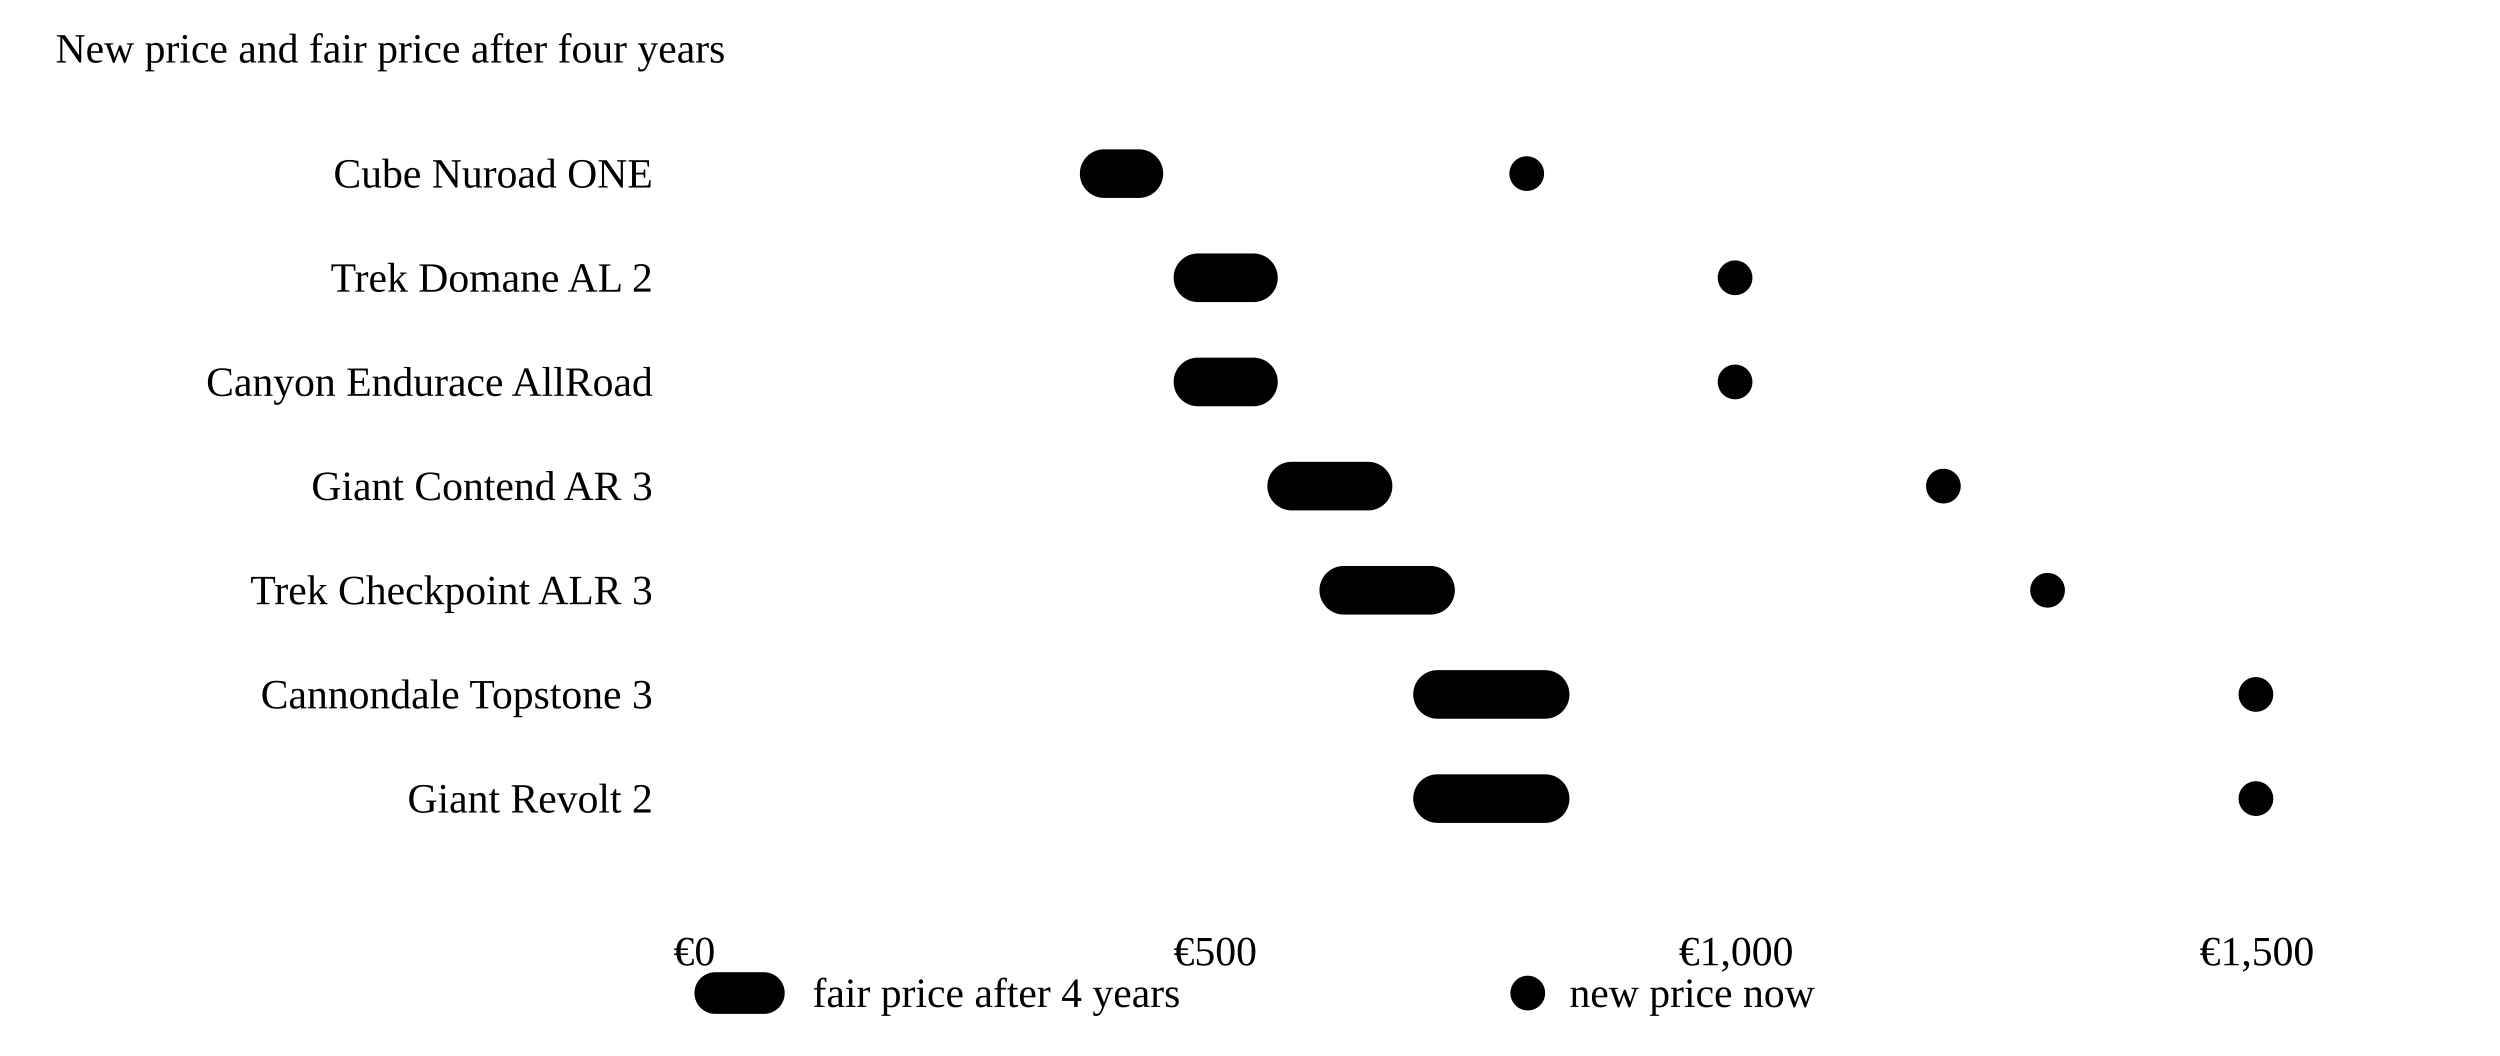
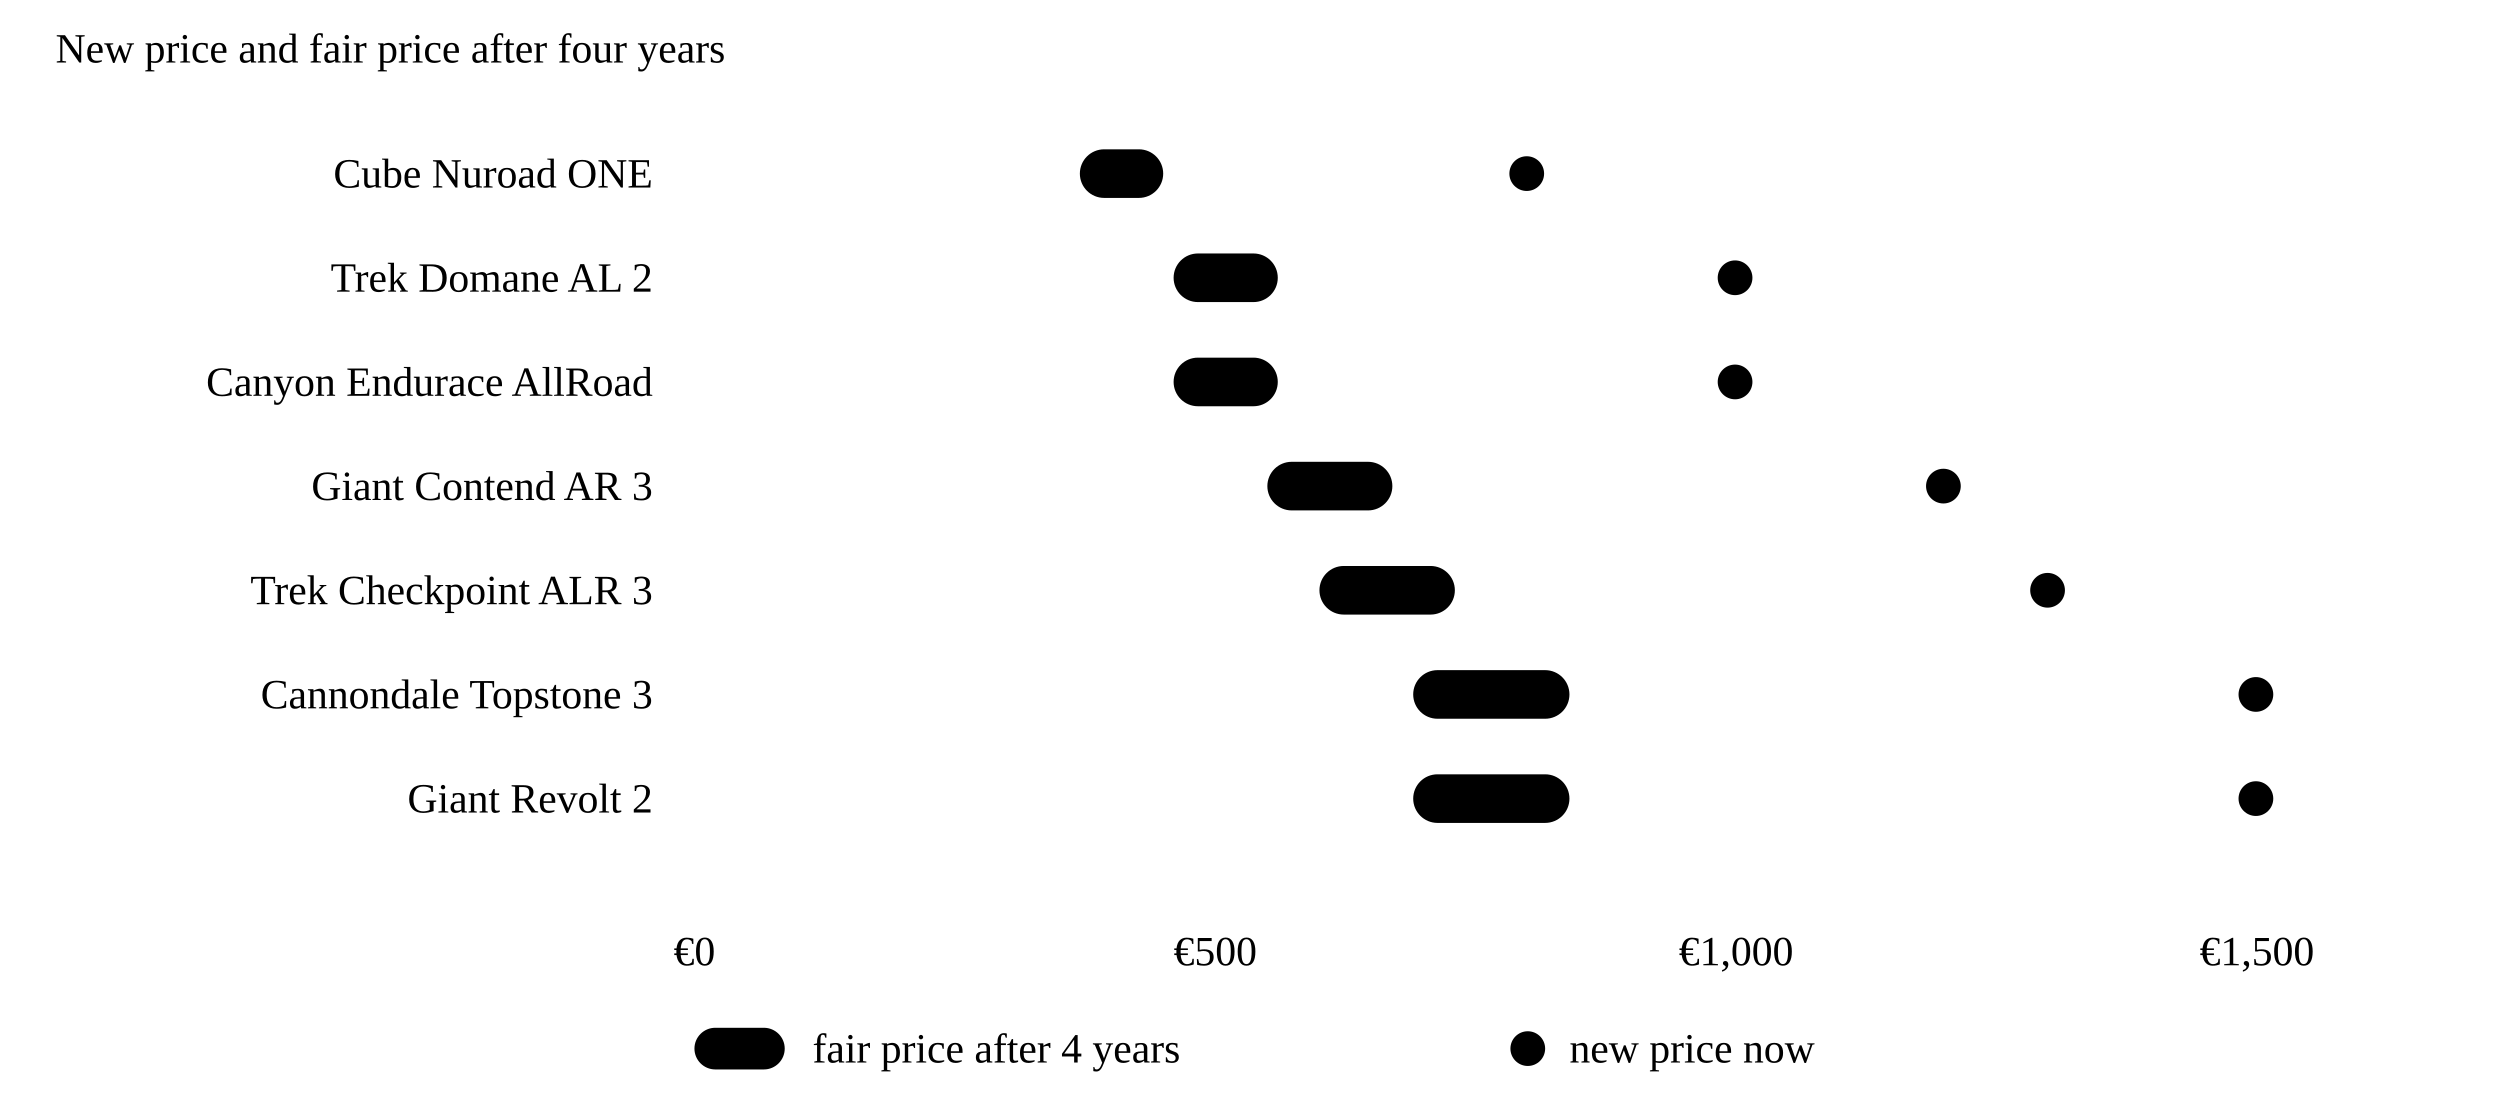
- <svg xmlns="http://www.w3.org/2000/svg" viewBox="0 0 720 304" role="img" aria-label="Winter bikes">
+ <svg xmlns="http://www.w3.org/2000/svg" viewBox="0 0 720 320" role="img" aria-label="Winter bikes">
  <text x="16.0" y="18.0" class="cap" text-anchor="start">New price and fair price after four years</text>
  <line x1="200.0" y1="32" x2="200.0" y2="260" class="grid" />
  <text x="200.0" y="278.0" class="tick" text-anchor="middle">€0</text>
  <line x1="350.0" y1="32" x2="350.0" y2="260" class="grid" />
  <text x="350.0" y="278.0" class="tick" text-anchor="middle">€500</text>
  <line x1="500.0" y1="32" x2="500.0" y2="260" class="grid" />
  <text x="500.0" y="278.0" class="tick" text-anchor="middle">€1,000</text>
  <line x1="650.0" y1="32" x2="650.0" y2="260" class="grid" />
  <text x="650.0" y="278.0" class="tick" text-anchor="middle">€1,500</text>
  <text x="188.0" y="54.0" class="lbl" text-anchor="end">Cube Nuroad ONE</text>
  <rect x="311.0" y="43" width="24.0" height="14" rx="7" class="band-bar" />
  <line x1="335.0" y1="50" x2="439.7" y2="50" class="stem" />
  <circle cx="439.7" cy="50" r="5" class="then" />
  <text x="188.0" y="84.0" class="lbl" text-anchor="end">Trek Domane AL 2</text>
  <rect x="338.0" y="73" width="30.0" height="14" rx="7" class="band-bar" />
  <line x1="368.0" y1="80" x2="499.7" y2="80" class="stem" />
  <circle cx="499.7" cy="80" r="5" class="then" />
  <text x="188.0" y="114.0" class="lbl" text-anchor="end">Canyon Endurace AllRoad</text>
  <rect x="338.0" y="103" width="30.0" height="14" rx="7" class="band-bar" />
  <line x1="368.0" y1="110" x2="499.7" y2="110" class="stem" />
  <circle cx="499.7" cy="110" r="5" class="then" />
  <text x="188.0" y="144.0" class="lbl" text-anchor="end">Giant Contend AR 3</text>
  <rect x="365.0" y="133" width="36.0" height="14" rx="7" class="band-bar" />
  <line x1="401.0" y1="140" x2="559.7" y2="140" class="stem" />
  <circle cx="559.7" cy="140" r="5" class="then" />
  <text x="188.0" y="174.0" class="lbl" text-anchor="end">Trek Checkpoint ALR 3</text>
  <rect x="380.0" y="163" width="39.0" height="14" rx="7" class="band-bar" />
  <line x1="419.0" y1="170" x2="589.7" y2="170" class="stem" />
  <circle cx="589.7" cy="170" r="5" class="then" />
  <text x="188.0" y="204.0" class="lbl" text-anchor="end">Cannondale Topstone 3</text>
  <rect x="407.0" y="193" width="45.0" height="14" rx="7" class="band-bar" />
  <line x1="452.0" y1="200" x2="649.7" y2="200" class="stem" />
  <circle cx="649.7" cy="200" r="5" class="then" />
  <text x="188.0" y="234.0" class="lbl" text-anchor="end">Giant Revolt 2</text>
  <rect x="407.0" y="223" width="45.0" height="14" rx="7" class="band-bar" />
  <line x1="452.0" y1="230" x2="649.7" y2="230" class="stem" />
  <circle cx="649.7" cy="230" r="5" class="then" />
-   <rect x="200" y="280" width="26" height="12" rx="6" class="band-bar" />
-   <text x="234.0" y="290.0" class="tick" text-anchor="start">fair price after 4 years</text>
-   <circle cx="440" cy="286" r="5" class="then" />
-   <text x="452.0" y="290.0" class="tick" text-anchor="start">new price now</text>
+   <rect x="200" y="296" width="26" height="12" rx="6" class="band-bar" />
+   <text x="234.0" y="306.0" class="tick" text-anchor="start">fair price after 4 years</text>
+   <circle cx="440" cy="302" r="5" class="then" />
+   <text x="452.0" y="306.0" class="tick" text-anchor="start">new price now</text>
</svg>
